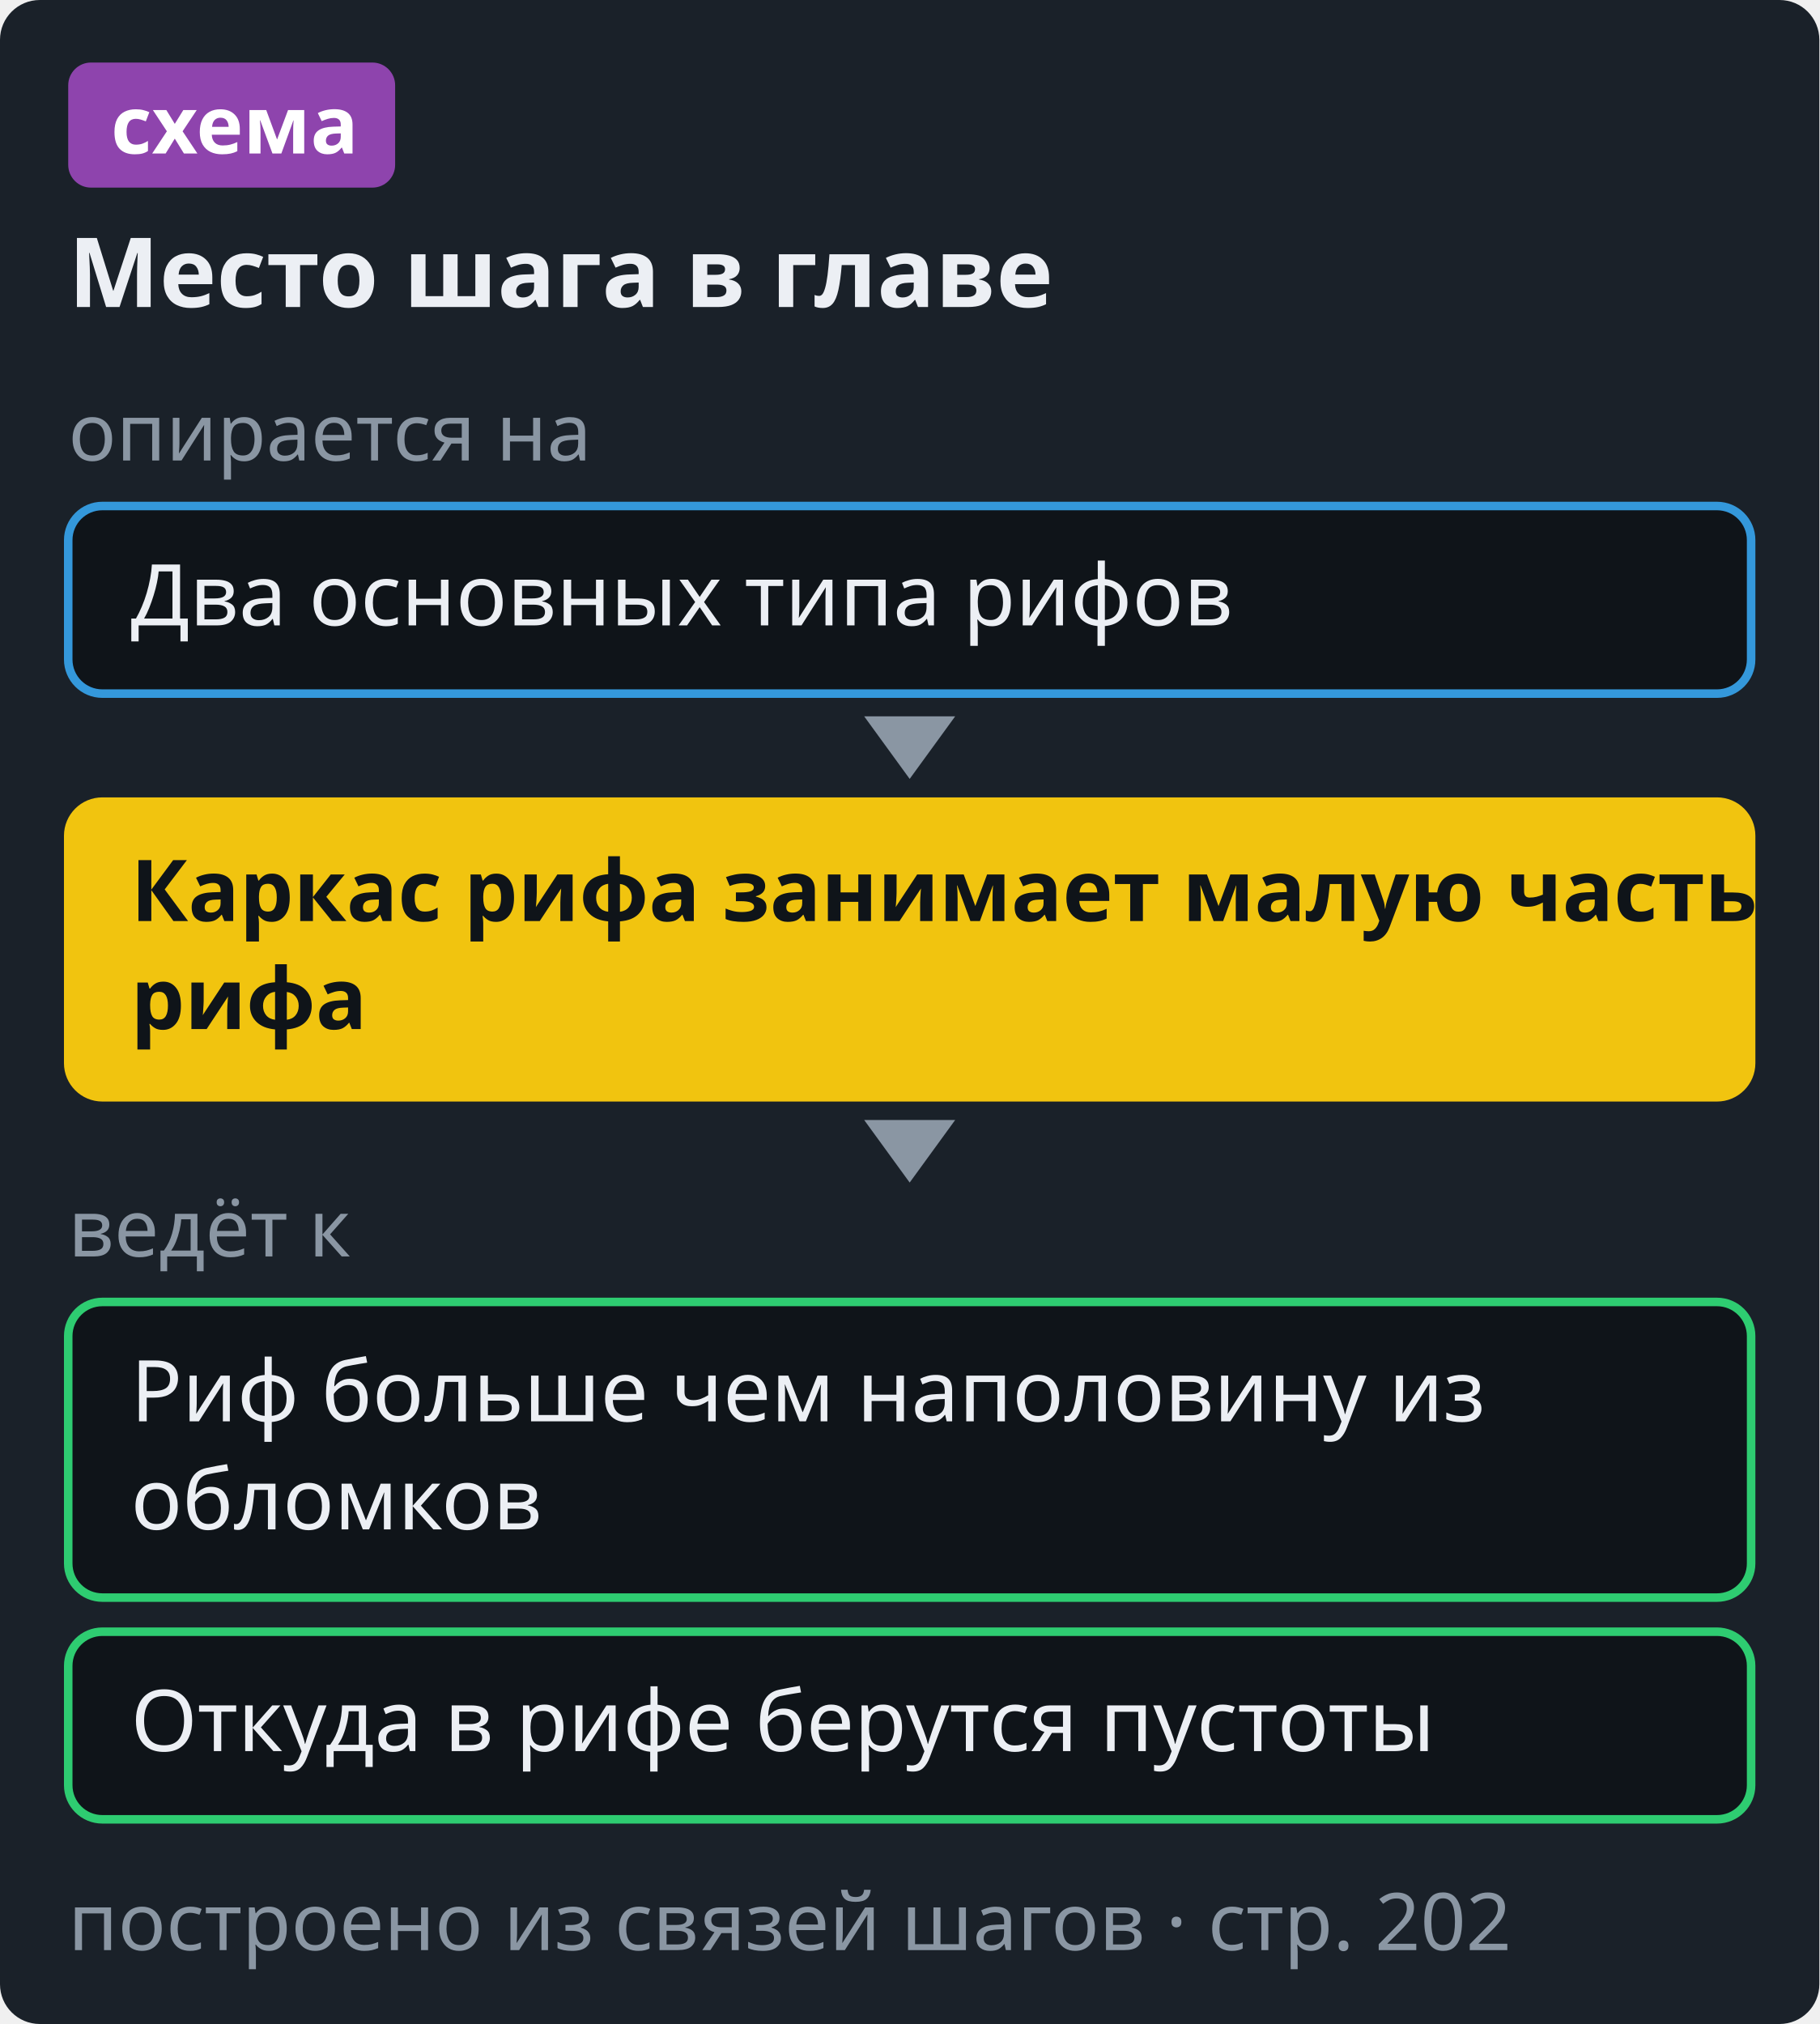
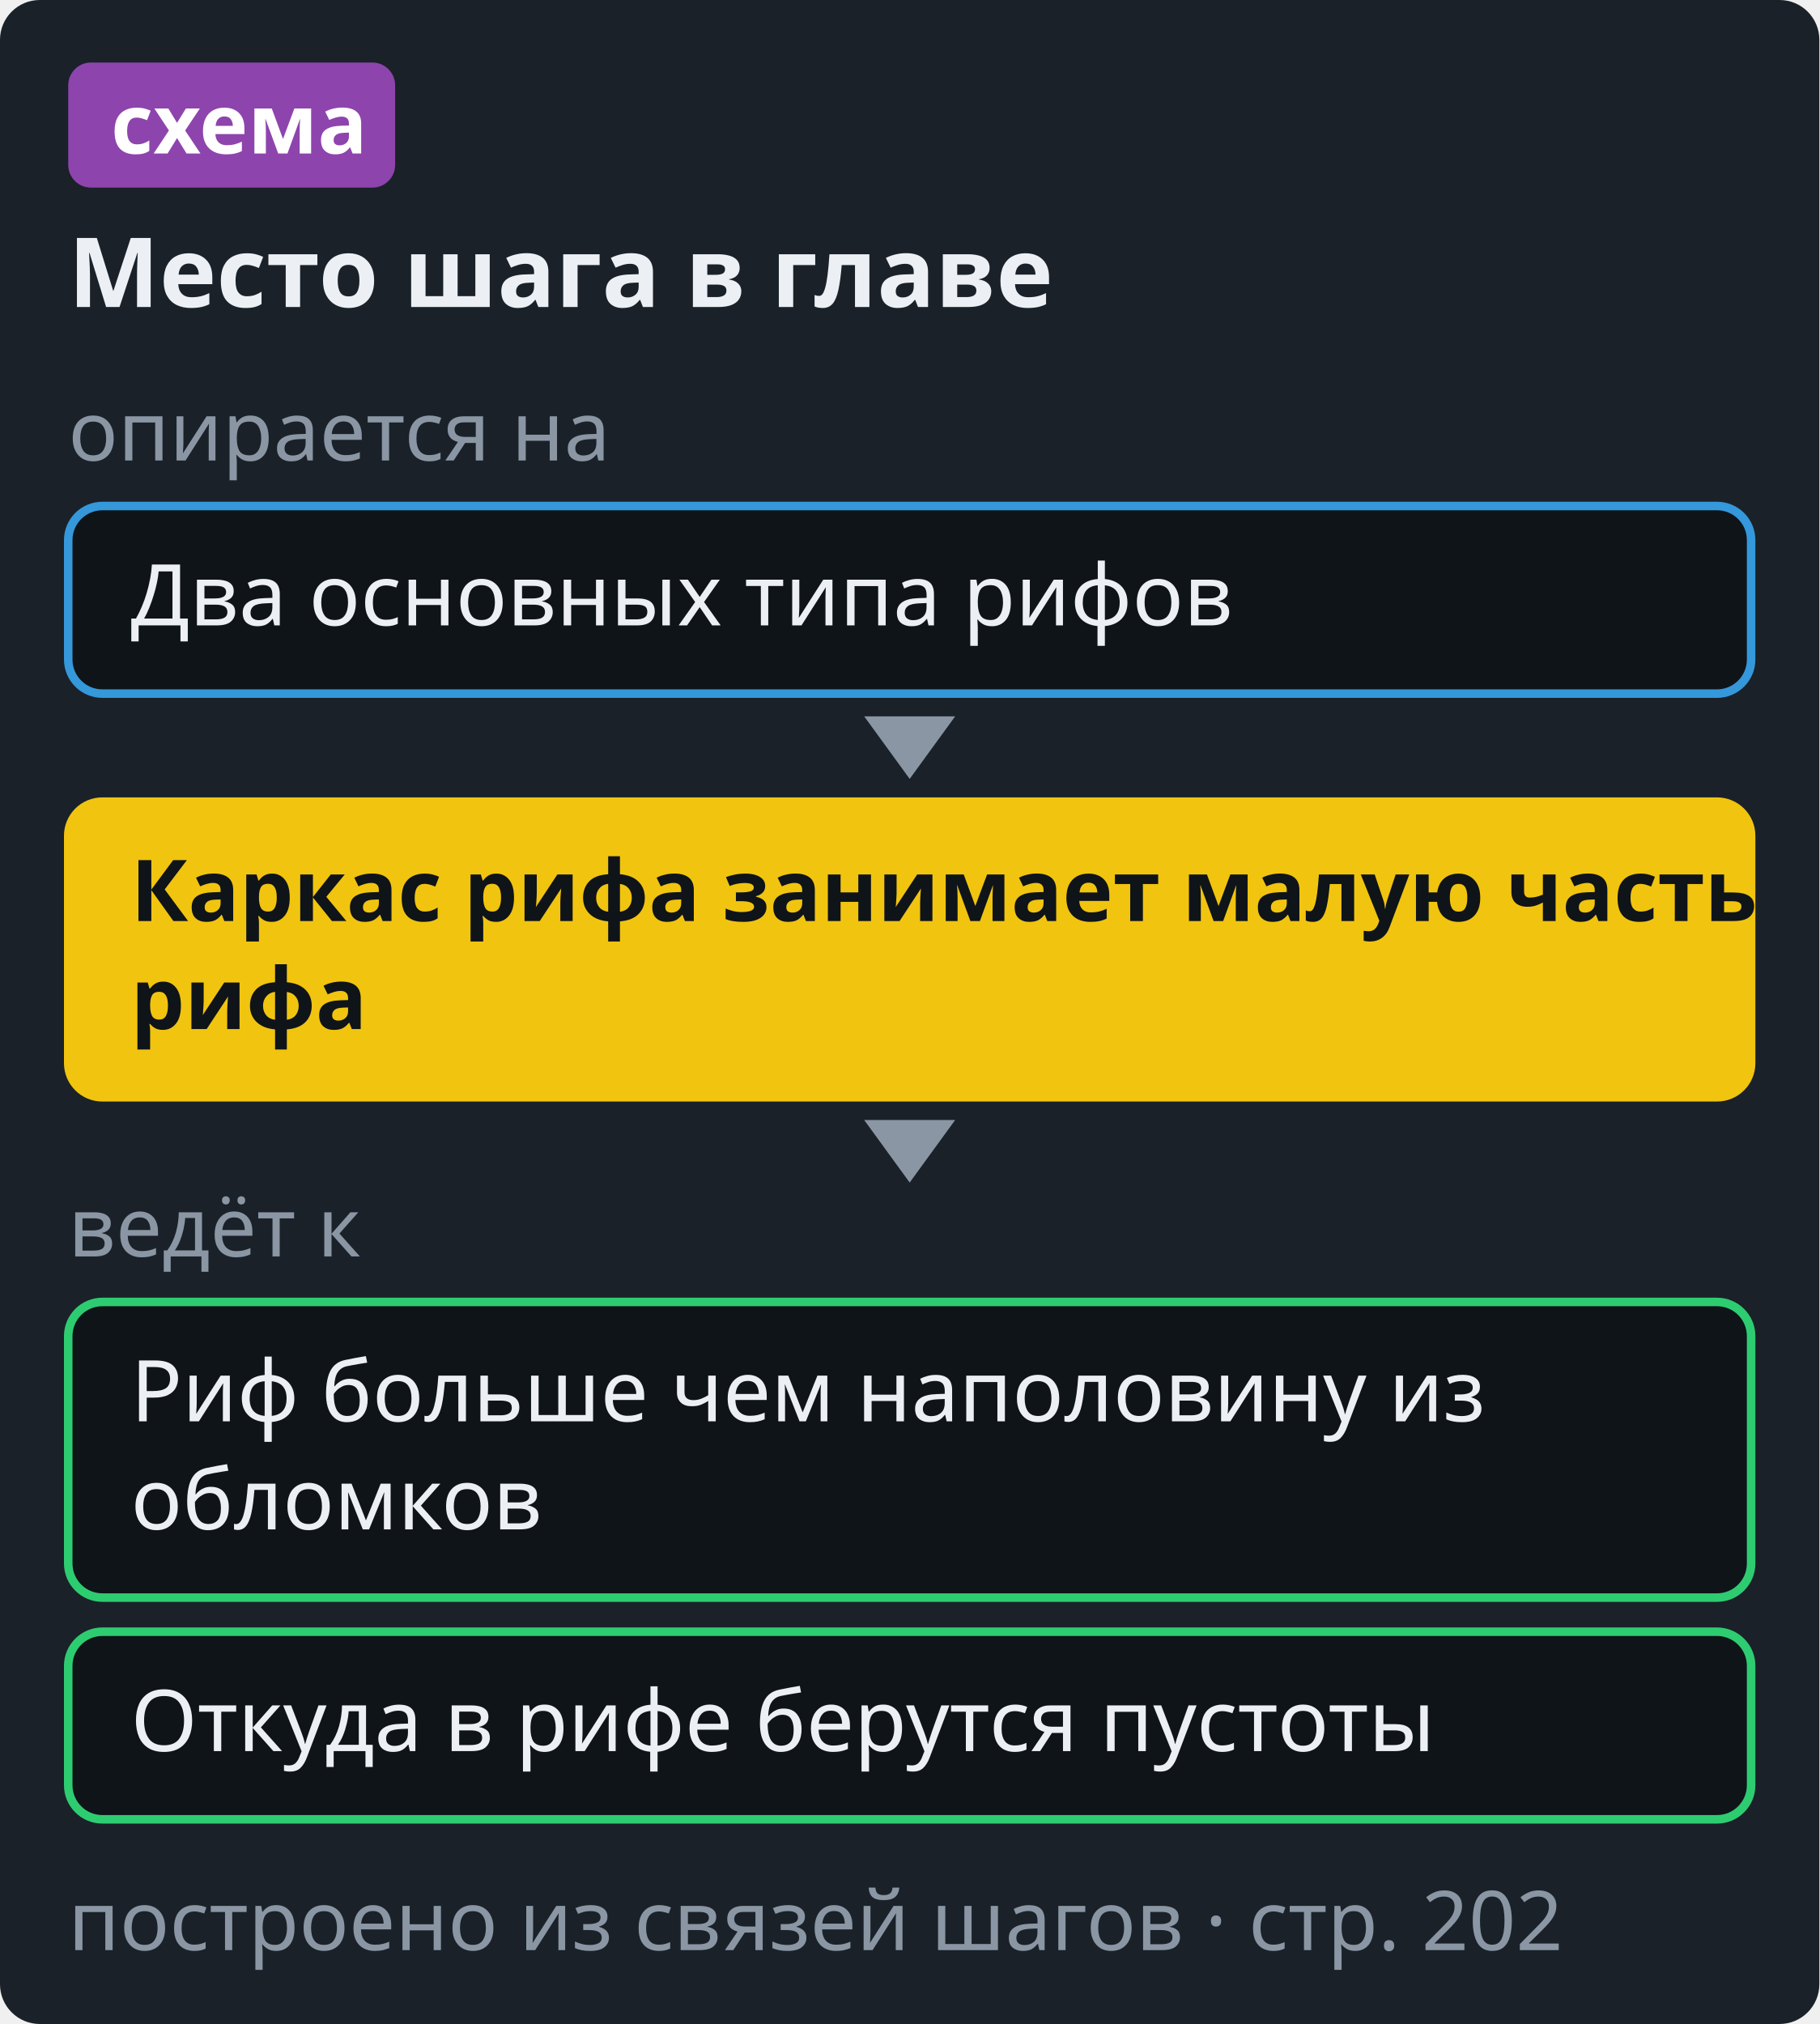
<svg xmlns="http://www.w3.org/2000/svg" viewBox="0 0 640 712" width="640" height="712" style="max-width:100%;height:auto">
  <rect width="640" height="712" rx="14" fill="#1A2129" />
  <rect x="24" y="22" width="115" height="44" rx="8" fill="#8E44AD" />
-   <text x="39.0" y="54.0" font-family="Segoe UI,system-ui,sans-serif" font-size="28" font-weight="600" fill="#FFFFFF" text-anchor="start">схема</text>
+   <text x="39.0" y="54.0" font-family="Segoe UI,system-ui,sans-serif" font-size="29" font-weight="600" fill="#FFFFFF" text-anchor="start">схема</text>
  <text x="24.0" y="108.0" font-family="Segoe UI,system-ui,sans-serif" font-size="34" font-weight="700" fill="#ECEFF4" text-anchor="start">Место шага в главе</text>
-   <text x="24.0" y="162.0" font-family="Segoe UI,system-ui,sans-serif" font-size="28" font-weight="400" fill="#8A96A3" text-anchor="start">опирается на</text>
+   <text x="24.0" y="162.0" font-family="Segoe UI,system-ui,sans-serif" font-size="29" font-weight="400" fill="#8A96A3" text-anchor="start">опирается на</text>
  <rect x="24" y="178" width="592" height="66" rx="12" fill="#0F1419" stroke="#3498DB" stroke-width="3" />
  <text x="46.0" y="220.0" font-family="Segoe UI,system-ui,sans-serif" font-size="30" font-weight="400" fill="#ECEFF4" text-anchor="start">Два основных типа рифов</text>
  <polygon points="304.0,252 336.0,252 320.0,274" fill="#8A96A3" />
  <rect x="24" y="282" width="592" height="104" rx="12" fill="#F1C40F" stroke="#F1C40F" stroke-width="3" />
  <text x="46.0" y="324.0" font-family="Segoe UI,system-ui,sans-serif" font-size="30" font-weight="700" fill="#0F1419" text-anchor="start">Каркас рифа занимает малую часть</text>
  <text x="46.0" y="362.0" font-family="Segoe UI,system-ui,sans-serif" font-size="30" font-weight="700" fill="#0F1419" text-anchor="start">рифа</text>
  <polygon points="304.0,394 336.0,394 320.0,416" fill="#8A96A3" />
-   <text x="24.0" y="442.0" font-family="Segoe UI,system-ui,sans-serif" font-size="28" font-weight="400" fill="#8A96A3" text-anchor="start">ведёт к</text>
+   <text x="24.0" y="442.0" font-family="Segoe UI,system-ui,sans-serif" font-size="29" font-weight="400" fill="#8A96A3" text-anchor="start">ведёт к</text>
  <rect x="24" y="458" width="592" height="104" rx="12" fill="#0F1419" stroke="#2ECC71" stroke-width="3" />
  <text x="46.0" y="500.0" font-family="Segoe UI,system-ui,sans-serif" font-size="30" font-weight="400" fill="#ECEFF4" text-anchor="start">Риф больше чем наполовину из</text>
  <text x="46.0" y="538.0" font-family="Segoe UI,system-ui,sans-serif" font-size="30" font-weight="400" fill="#ECEFF4" text-anchor="start">обломков</text>
  <rect x="24" y="574" width="592" height="66" rx="12" fill="#0F1419" stroke="#2ECC71" stroke-width="3" />
  <text x="46.0" y="616.0" font-family="Segoe UI,system-ui,sans-serif" font-size="30" font-weight="400" fill="#ECEFF4" text-anchor="start">Откуда в рифе берутся пустоты</text>
-   <text x="24.0" y="686.0" font-family="Segoe UI,system-ui,sans-serif" font-size="28" font-weight="400" fill="#8A96A3" text-anchor="start">построено из связей шагов · стр. 202</text>
+   <text x="24.0" y="686.0" font-family="Segoe UI,system-ui,sans-serif" font-size="29" font-weight="400" fill="#8A96A3" text-anchor="start">построено из связей шагов · стр. 202</text>
</svg>
